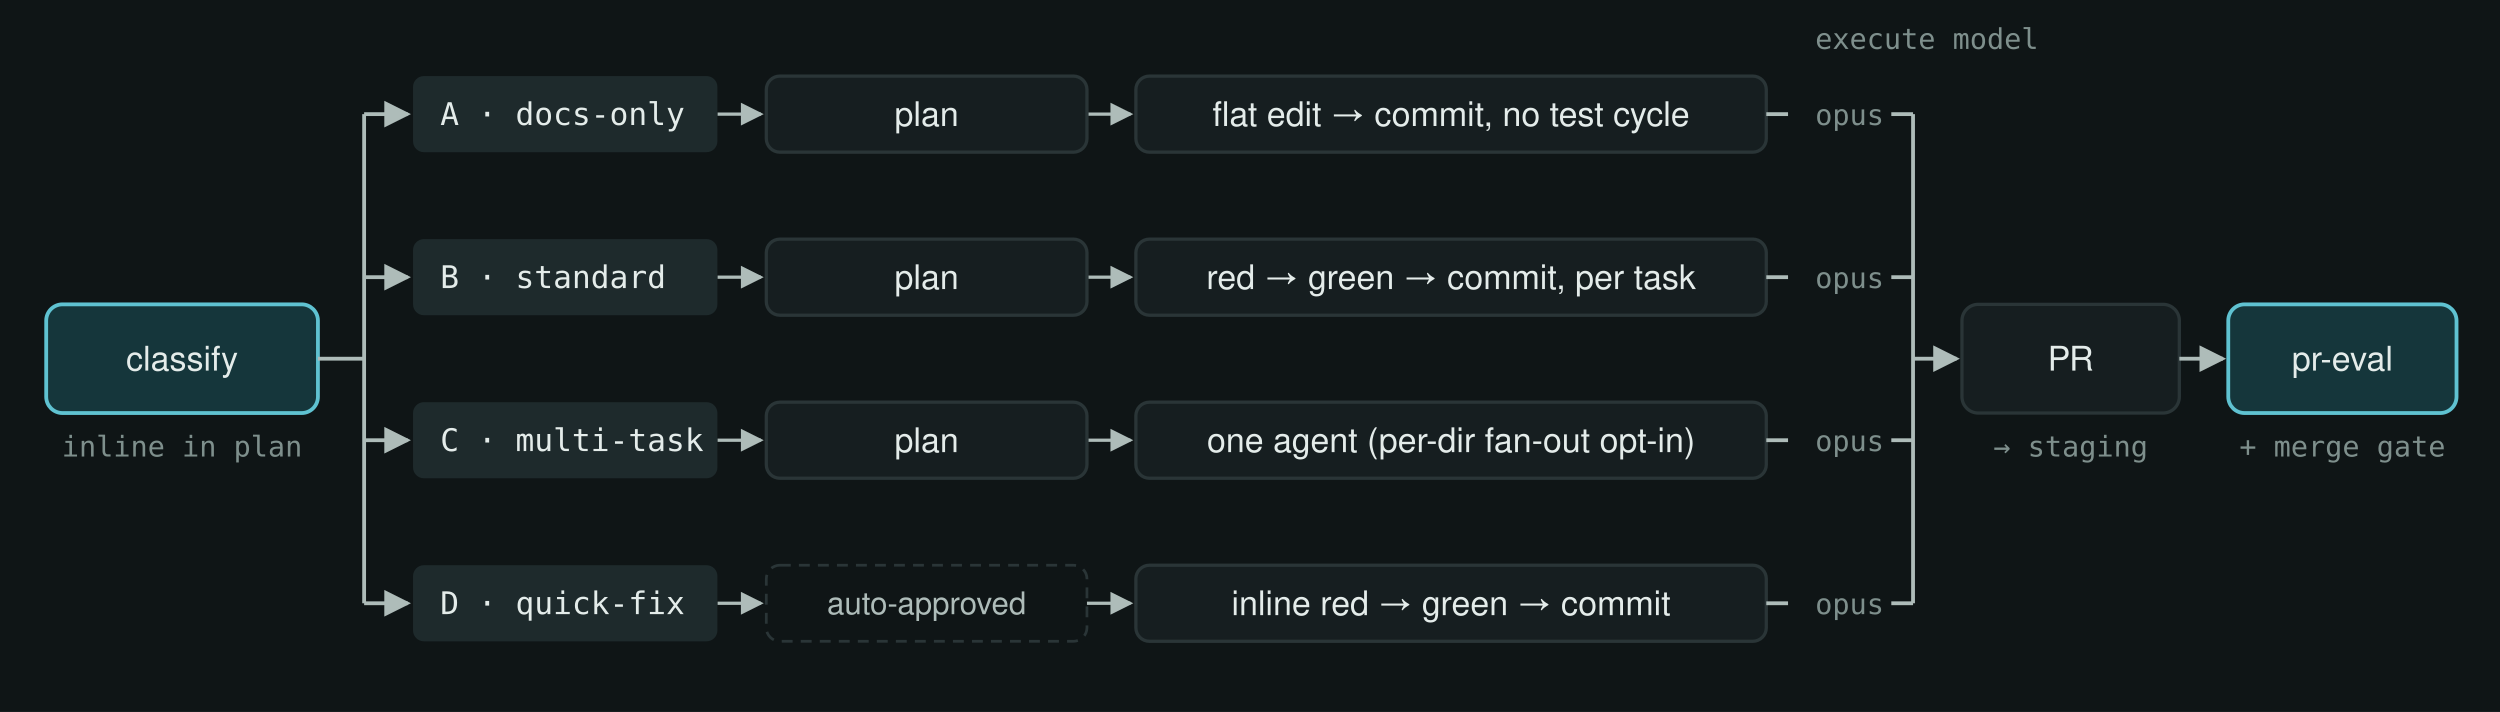
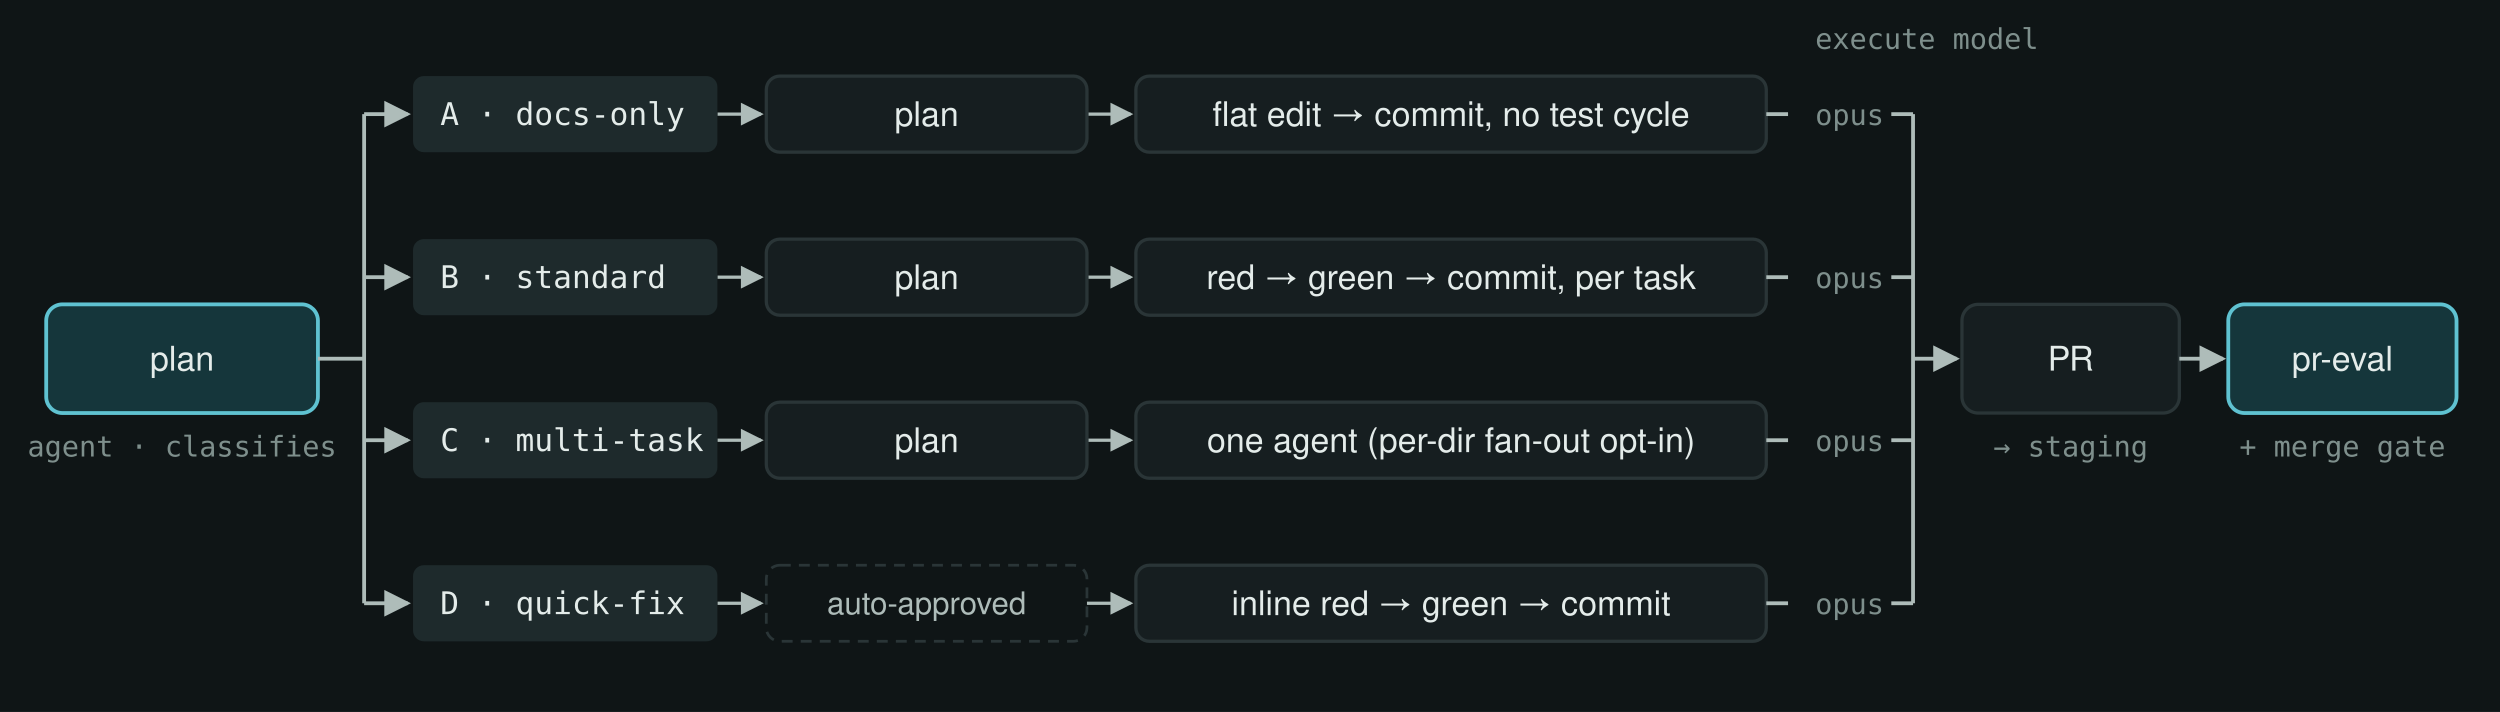
<svg xmlns="http://www.w3.org/2000/svg" viewBox="0 0 920 262" width="920" height="262" role="img" aria-label="Path routing fan" font-family="-apple-system, BlinkMacSystemFont, 'Segoe UI', Helvetica, Arial, sans-serif">
  <defs>
    <marker id="ah" viewBox="0 0 8 8" refX="7" refY="4" markerWidth="7" markerHeight="7" orient="auto-start-reverse">
      <path d="M0,0 L8,4 L0,8 z" fill="#AEBCB9" />
    </marker>
  </defs>
  <rect x="0" y="0" width="920" height="262" fill="#0F1516" />
  <rect x="17" y="112" width="100" height="40" rx="6" fill="#15363B" stroke="#5FC2D1" stroke-width="1.4" />
-   <text x="67" y="136.375" fill="#E4ECEA" font-size="12.5" text-anchor="middle">classify</text>
-   <text x="67" y="168" text-anchor="middle" font-family="ui-monospace, SFMono-Regular, 'SF Mono', Menlo, Consolas, monospace" font-size="10.5" fill="#7E8F8C">inline in plan</text>
+   <text x="67" y="136.375" fill="#E4ECEA" font-size="12.5" text-anchor="middle">plan</text>
+   <text x="67" y="168" text-anchor="middle" font-family="ui-monospace, SFMono-Regular, 'SF Mono', Menlo, Consolas, monospace" font-size="10.5" fill="#7E8F8C">agent · classifies</text>
  <path d="M117,132 H134 M134,42 V222" fill="none" stroke="#AEBCB9" stroke-width="1.4" />
  <g stroke="#AEBCB9" stroke-width="1.4" fill="none" marker-end="url(#ah)">
    <path d="M134,42 H150" />
    <path d="M134,102 H150" />
    <path d="M134,162 H150" />
    <path d="M134,222 H150" />
  </g>
  <g stroke="#AEBCB9" stroke-width="1.2" fill="none" marker-end="url(#ah)">
    <path d="M264,42 H280" />
    <path d="M400,42 H416" />
    <path d="M264,102 H280" />
    <path d="M400,102 H416" />
    <path d="M264,162 H280" />
    <path d="M400,162 H416" />
    <path d="M264,222 H280" />
    <path d="M400,222 H416" />
  </g>
  <rect x="152" y="28" width="112" height="28" rx="4" fill="#1E2A2C" />
  <text x="162" y="46" font-family="ui-monospace, SFMono-Regular, 'SF Mono', Menlo, Consolas, monospace" font-size="11.5" fill="#E4ECEA">A · docs-only</text>
  <rect x="282" y="28" width="118" height="28" rx="5" fill="#161E20" stroke="#2A3537" stroke-width="1.2" />
  <text x="341" y="46.375" fill="#E4ECEA" font-size="12.5" text-anchor="middle">plan</text>
  <rect x="418" y="28" width="232" height="28" rx="5" fill="#161E20" stroke="#2A3537" stroke-width="1.2" />
  <text x="534" y="46.375" fill="#E4ECEA" font-size="12.5" text-anchor="middle">flat edit → commit, no test cycle</text>
  <text x="668" y="46" font-family="ui-monospace, SFMono-Regular, 'SF Mono', Menlo, Consolas, monospace" font-size="10.5" fill="#7E8F8C">opus</text>
  <rect x="152" y="88" width="112" height="28" rx="4" fill="#1E2A2C" />
  <text x="162" y="106" font-family="ui-monospace, SFMono-Regular, 'SF Mono', Menlo, Consolas, monospace" font-size="11.5" fill="#E4ECEA">B · standard</text>
  <rect x="282" y="88" width="118" height="28" rx="5" fill="#161E20" stroke="#2A3537" stroke-width="1.2" />
  <text x="341" y="106.375" fill="#E4ECEA" font-size="12.5" text-anchor="middle">plan</text>
  <rect x="418" y="88" width="232" height="28" rx="5" fill="#161E20" stroke="#2A3537" stroke-width="1.2" />
  <text x="534" y="106.375" fill="#E4ECEA" font-size="12.5" text-anchor="middle">red → green → commit, per task</text>
  <text x="668" y="106" font-family="ui-monospace, SFMono-Regular, 'SF Mono', Menlo, Consolas, monospace" font-size="10.5" fill="#7E8F8C">opus</text>
  <rect x="152" y="148" width="112" height="28" rx="4" fill="#1E2A2C" />
  <text x="162" y="166" font-family="ui-monospace, SFMono-Regular, 'SF Mono', Menlo, Consolas, monospace" font-size="11.5" fill="#E4ECEA">C · multi-task</text>
  <rect x="282" y="148" width="118" height="28" rx="5" fill="#161E20" stroke="#2A3537" stroke-width="1.2" />
  <text x="341" y="166.375" fill="#E4ECEA" font-size="12.5" text-anchor="middle">plan</text>
  <rect x="418" y="148" width="232" height="28" rx="5" fill="#161E20" stroke="#2A3537" stroke-width="1.2" />
  <text x="534" y="166.375" fill="#E4ECEA" font-size="12.5" text-anchor="middle">one agent (per-dir fan-out opt-in)</text>
  <text x="668" y="166" font-family="ui-monospace, SFMono-Regular, 'SF Mono', Menlo, Consolas, monospace" font-size="10.5" fill="#7E8F8C">opus</text>
  <rect x="152" y="208" width="112" height="28" rx="4" fill="#1E2A2C" />
  <text x="162" y="226" font-family="ui-monospace, SFMono-Regular, 'SF Mono', Menlo, Consolas, monospace" font-size="11.5" fill="#E4ECEA">D · quick-fix</text>
  <rect x="282" y="208" width="118" height="28" rx="5" fill="none" stroke="#2A3537" stroke-dasharray="4 3" />
  <text x="341" y="226.025" fill="#AEBCB9" font-size="11.5" text-anchor="middle">auto-approved</text>
  <rect x="418" y="208" width="232" height="28" rx="5" fill="#161E20" stroke="#2A3537" stroke-width="1.2" />
  <text x="534" y="226.375" fill="#E4ECEA" font-size="12.5" text-anchor="middle">inline red → green → commit</text>
  <text x="668" y="226" font-family="ui-monospace, SFMono-Regular, 'SF Mono', Menlo, Consolas, monospace" font-size="10.5" fill="#7E8F8C">opus</text>
  <text x="668" y="18" font-family="ui-monospace, SFMono-Regular, 'SF Mono', Menlo, Consolas, monospace" font-size="10.5" fill="#7E8F8C">execute model</text>
  <g stroke="#AEBCB9" stroke-width="1.4" fill="none">
    <path d="M650,42 H658" />
    <path d="M650,102 H658" />
    <path d="M650,162 H658" />
    <path d="M650,222 H658" />
    <path d="M704,42 V222" />
    <path d="M696,42 H704" />
    <path d="M696,102 H704" />
    <path d="M696,162 H704" />
    <path d="M696,222 H704" />
  </g>
  <path d="M704,132 H720" fill="none" stroke="#AEBCB9" stroke-width="1.4" marker-end="url(#ah)" />
  <rect x="722" y="112" width="80" height="40" rx="6" fill="#161E20" stroke="#2A3537" stroke-width="1.2" />
  <text x="762" y="136.375" fill="#E4ECEA" font-size="12.5" text-anchor="middle">PR</text>
  <path d="M802,132 H818" fill="none" stroke="#AEBCB9" stroke-width="1.4" marker-end="url(#ah)" />
  <rect x="820" y="112" width="84" height="40" rx="6" fill="#15363B" stroke="#5FC2D1" stroke-width="1.4" />
  <text x="862" y="136.375" fill="#E4ECEA" font-size="12.5" text-anchor="middle">pr-eval</text>
  <text x="762" y="168" text-anchor="middle" font-family="ui-monospace, SFMono-Regular, 'SF Mono', Menlo, Consolas, monospace" font-size="10.5" fill="#7E8F8C">→ staging</text>
  <text x="862" y="168" text-anchor="middle" font-family="ui-monospace, SFMono-Regular, 'SF Mono', Menlo, Consolas, monospace" font-size="10.5" fill="#7E8F8C">+ merge gate</text>
</svg>
